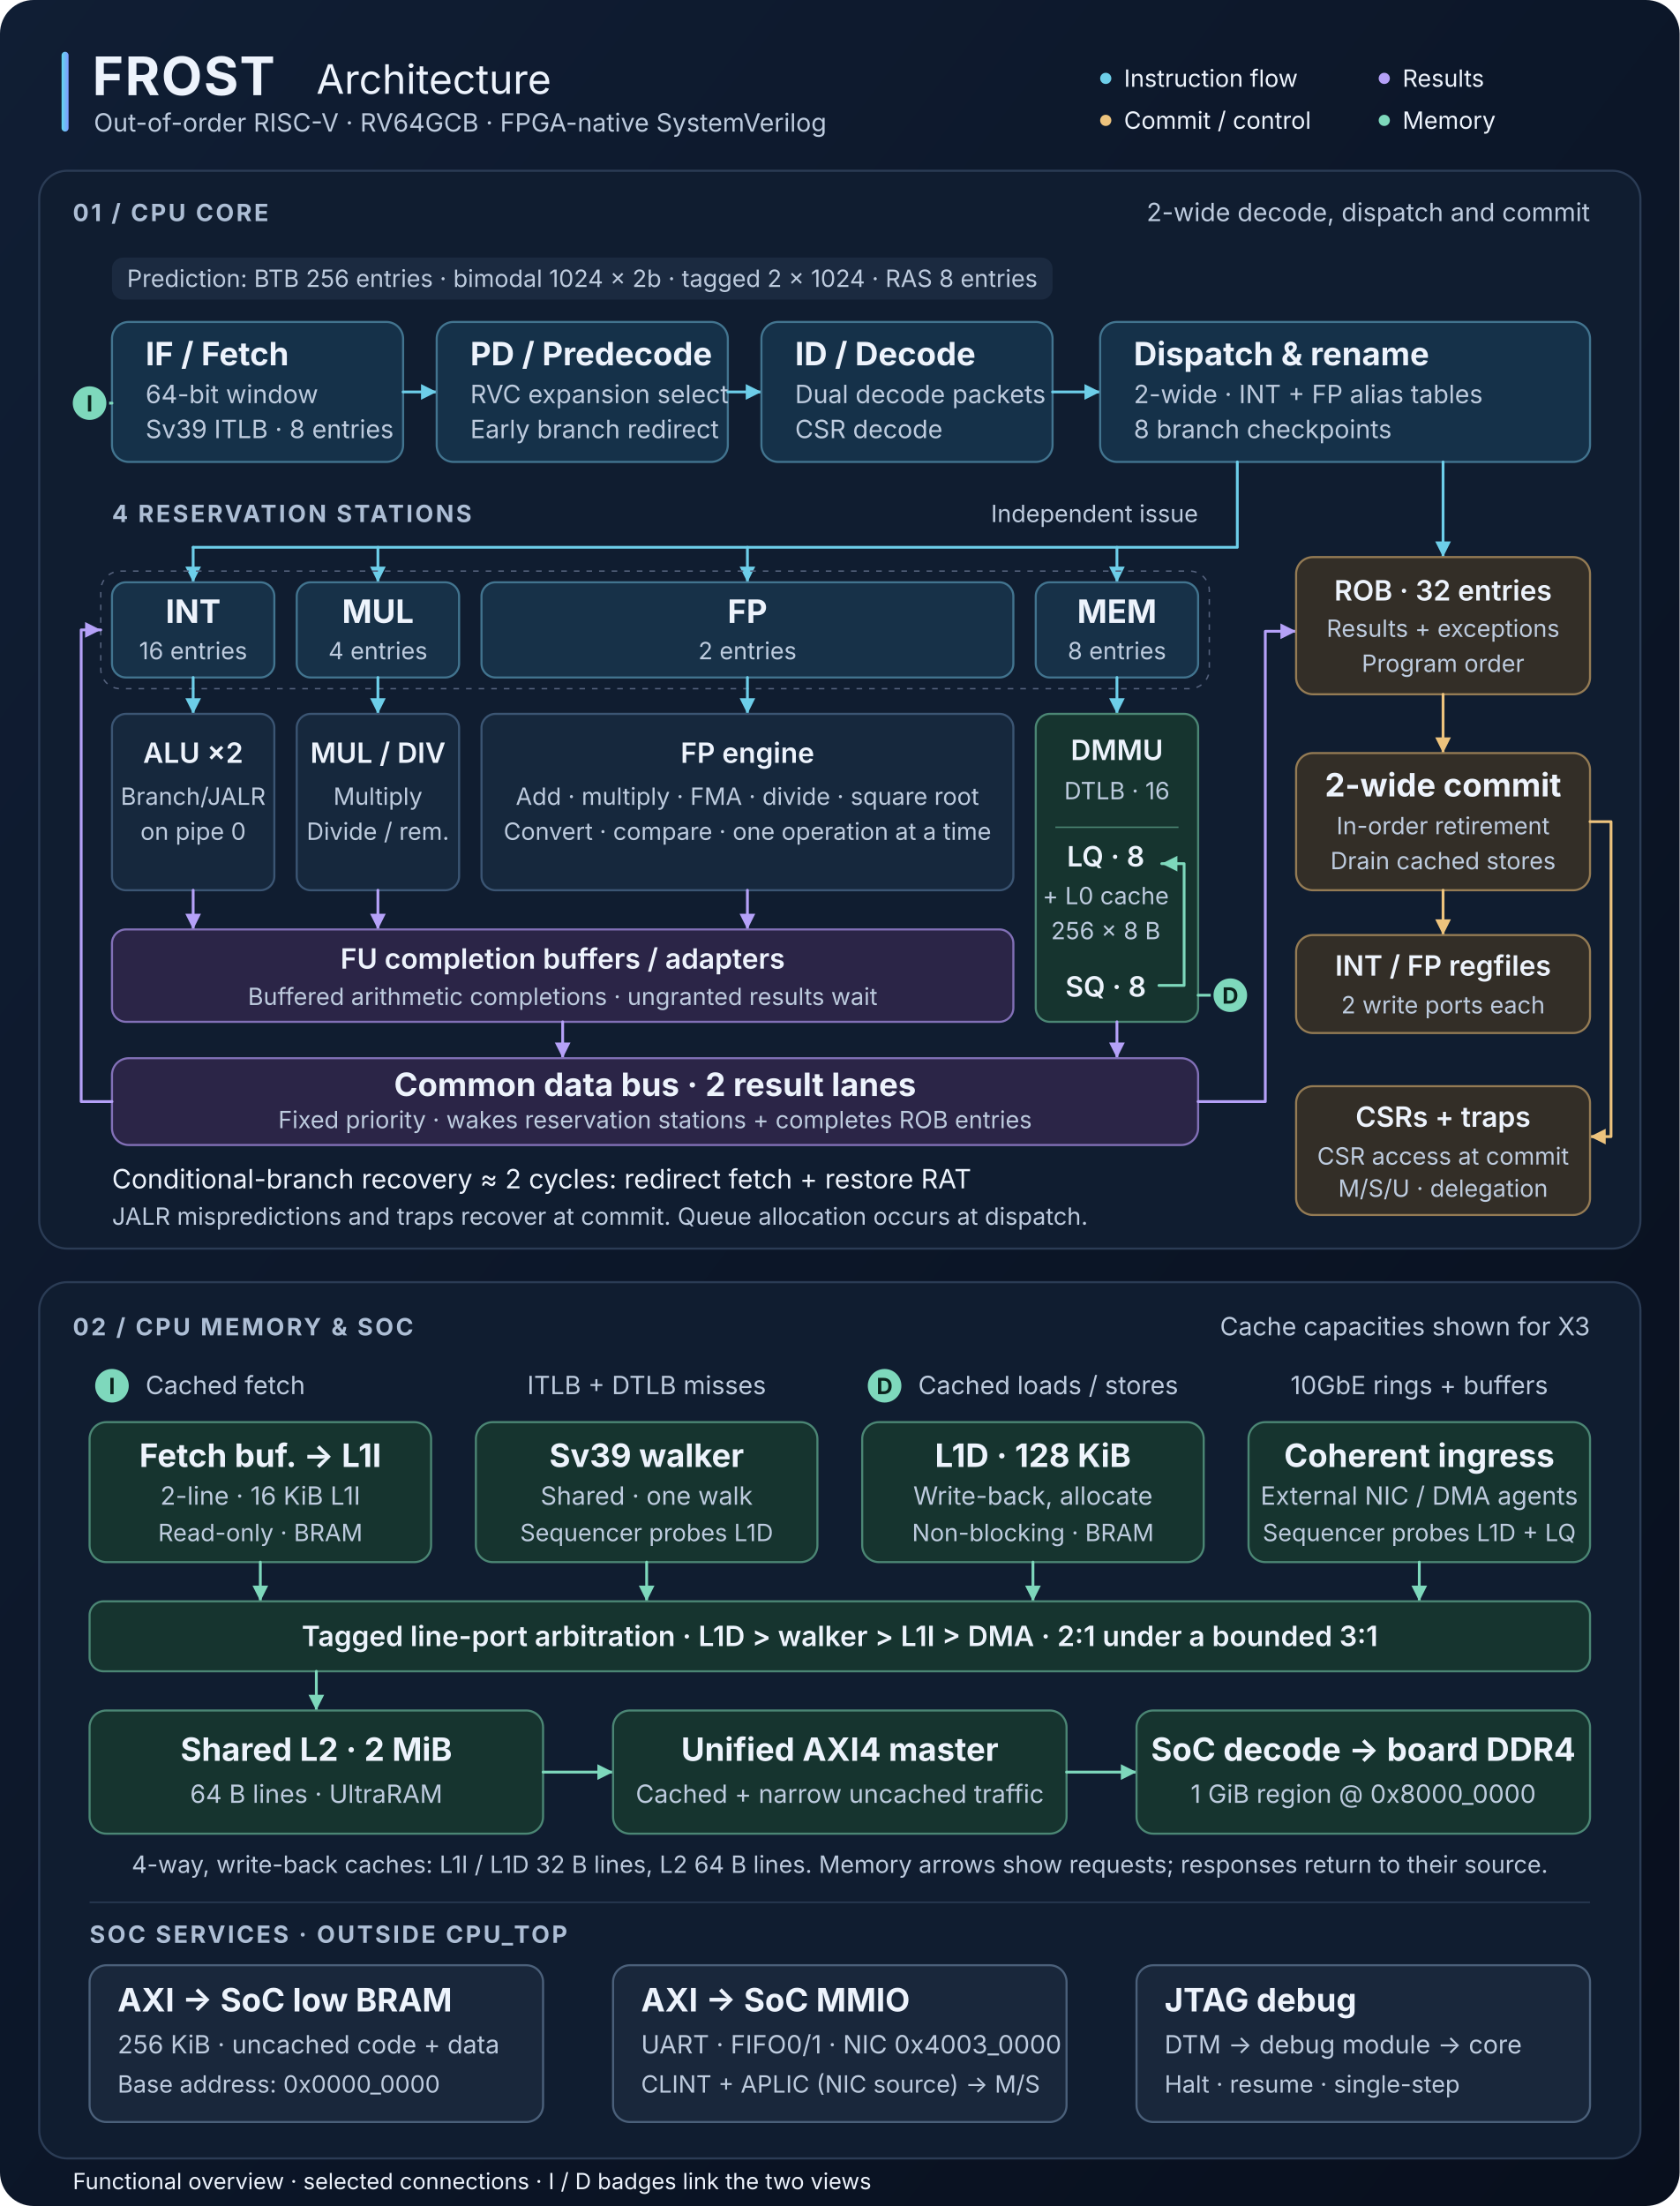
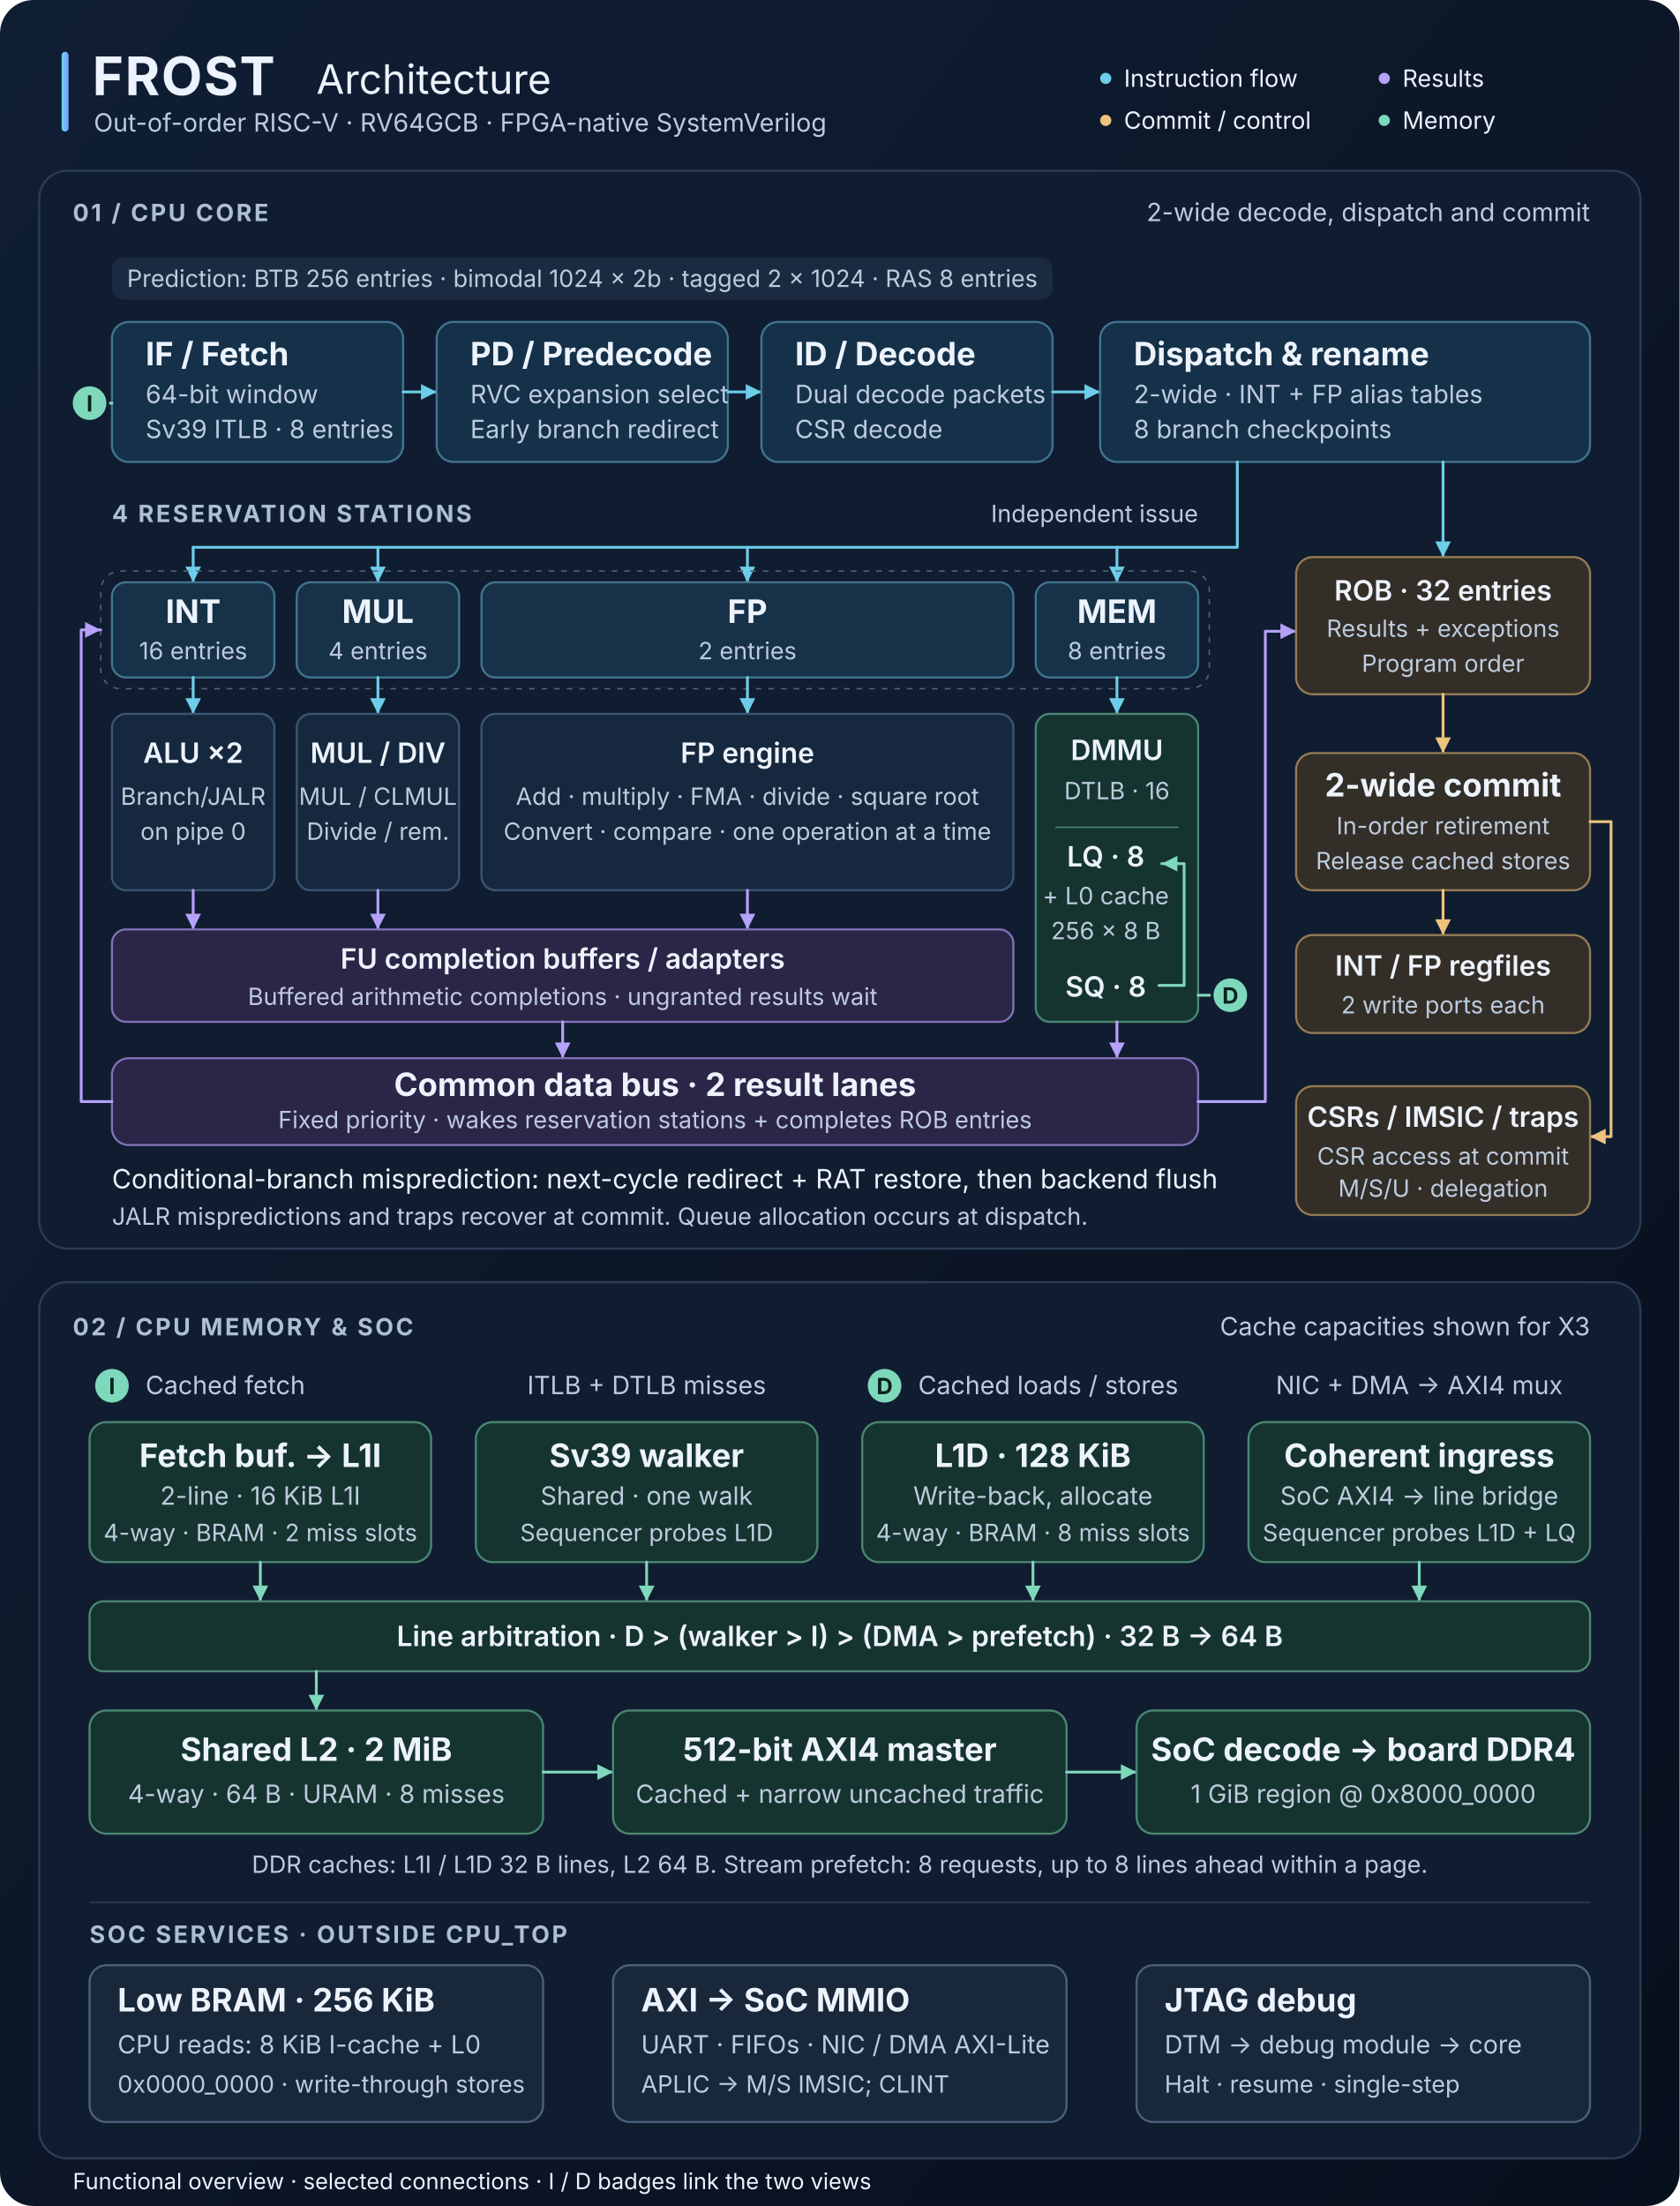
<svg xmlns="http://www.w3.org/2000/svg" width="1200" height="1576" viewBox="0 0 1200 1576" role="img" aria-labelledby="title desc">
  <defs>
    <linearGradient id="background" x2="1" y2="1">
      <stop stop-color="#101e34" />
      <stop offset="1" stop-color="#080f1d" />
    </linearGradient>
    <linearGradient id="header-accent">
      <stop stop-color="#62d8ef" />
      <stop offset="1" stop-color="#7f9cff" />
    </linearGradient>
    <marker id="flow-arrow" viewBox="0 0 10 10" refX="9" refY="5" markerWidth="7" markerHeight="7" orient="auto-start-reverse">
      <path d="M 1 1 L 9 5 L 1 9 Z" fill="#6dcee9" />
    </marker>
    <marker id="result-arrow" viewBox="0 0 10 10" refX="9" refY="5" markerWidth="7" markerHeight="7" orient="auto-start-reverse">
      <path d="M 1 1 L 9 5 L 1 9 Z" fill="#b5a1f8" />
    </marker>
    <marker id="commit-arrow" viewBox="0 0 10 10" refX="9" refY="5" markerWidth="7" markerHeight="7" orient="auto-start-reverse">
      <path d="M 1 1 L 9 5 L 1 9 Z" fill="#edc37d" />
    </marker>
    <marker id="memory-arrow" viewBox="0 0 10 10" refX="9" refY="5" markerWidth="7" markerHeight="7" orient="auto-start-reverse">
      <path d="M 1 1 L 9 5 L 1 9 Z" fill="#7ed8bc" />
    </marker>
    <style>
      text { font-family: -apple-system, BlinkMacSystemFont, "Segoe UI", sans-serif; fill: #edf3fc; }
      .heading { font-size: 23px; font-weight: 650; }
      .label { font-size: 20px; font-weight: 600; }
      .body { font-size: 18px; fill: #bdcbde; }
      .small { font-size: 17px; fill: #bdcbde; }
      .section { font-size: 17px; font-weight: 650; letter-spacing: 1.6px; fill: #adbed5; }
      .center { text-anchor: middle; }
      .panel { fill: #101d30; stroke: #2b3c55; stroke-width: 1.5; }
      .front { fill: #153149; stroke: #42748f; stroke-width: 1.5; }
      .station { fill: #173148; stroke: #42748f; stroke-width: 1.5; }
      .execution { fill: #16283d; stroke: #3b5573; stroke-width: 1.5; }
      .result { fill: #2b2547; stroke: #8270b7; stroke-width: 1.5; }
      .retire { fill: #332e27; stroke: #947b54; stroke-width: 1.5; }
      .memory { fill: #16342f; stroke: #4b8674; stroke-width: 1.5; }
      .system { fill: #19273b; stroke: #4b607a; stroke-width: 1.5; }
      .flow { fill: none; stroke: #6dcee9; stroke-width: 2; stroke-linejoin: round; stroke-linecap: round; }
      .broadcast { fill: none; stroke: #b5a1f8; stroke-width: 2; stroke-linejoin: round; stroke-linecap: round; }
      .commit { fill: none; stroke: #edc37d; stroke-width: 2; stroke-linejoin: round; stroke-linecap: round; }
      .memlink { fill: none; stroke: #7ed8bc; stroke-width: 2; stroke-linejoin: round; stroke-linecap: round; }
      .port { fill: #7ed8bc; stroke: #101d30; stroke-width: 2; }
      .port-text { font-size: 16px; font-weight: 750; fill: #0a221c; text-anchor: middle; }
    </style>
  </defs>
  <rect width="1200" height="1576" rx="24" fill="url(#background)" />
  <rect x="44" y="37" width="5" height="57" rx="2.5" fill="url(#header-accent)" />
  <text x="66" y="68" font-size="38" font-weight="750" letter-spacing="1">FROST</text>
  <text x="226" y="67" font-size="29" fill="#cbd8eb">Architecture</text>
  <text x="67" y="94" class="body">Out-of-order RISC-V · RV64GCB · FPGA-native SystemVerilog</text>
  <g class="small">
    <circle cx="790" cy="56" r="4" fill="#6dcee9" />
    <text x="803" y="62">Instruction flow</text>
    <circle cx="989" cy="56" r="4" fill="#b5a1f8" />
    <text x="1002" y="62">Results</text>
    <circle cx="790" cy="86" r="4" fill="#edc37d" />
    <text x="803" y="92">Commit / control</text>
    <circle cx="989" cy="86" r="4" fill="#7ed8bc" />
    <text x="1002" y="92">Memory</text>
  </g>
  <rect x="28" y="122" width="1144" height="770" rx="20" class="panel" />
  <text x="52" y="158" class="section">01 / CPU CORE</text>
  <text x="1136" y="158" class="body" text-anchor="end">2-wide decode, dispatch and commit</text>
  <rect x="80" y="184" width="672" height="30" rx="8" fill="#1b2a40" />
  <text x="416" y="205" class="small center">Prediction: BTB 256 entries · bimodal 1024 × 2b · tagged 2 × 1024 · RAS 8 entries</text>
  <g id="front-end">
    <rect x="80" y="230" width="208" height="100" rx="12" class="front" />
    <text x="104" y="261" class="heading">IF / Fetch</text>
    <text x="104" y="288" class="body">64-bit window</text>
    <text x="104" y="313" class="body">Sv39 ITLB · 8 entries</text>
    <path d="M 288 280 H 312" class="flow" marker-end="url(#flow-arrow)" />
    <rect x="312" y="230" width="208" height="100" rx="12" class="front" />
    <text x="336" y="261" class="heading">PD / Predecode</text>
    <text x="336" y="288" class="body">RVC expansion select</text>
    <text x="336" y="313" class="body">Early branch redirect</text>
    <path d="M 520 280 H 544" class="flow" marker-end="url(#flow-arrow)" />
    <rect x="544" y="230" width="208" height="100" rx="12" class="front" />
    <text x="568" y="261" class="heading">ID / Decode</text>
    <text x="568" y="288" class="body">Dual decode packets</text>
    <text x="568" y="313" class="body">CSR decode</text>
    <path d="M 752 280 H 786" class="flow" marker-end="url(#flow-arrow)" />
    <rect x="786" y="230" width="350" height="100" rx="12" class="front" />
    <text x="810" y="261" class="heading">Dispatch &amp; rename</text>
    <text x="810" y="288" class="body">2-wide · INT + FP alias tables</text>
    <text x="810" y="313" class="body">8 branch checkpoints</text>
    <path d="M 80 288 H 65" class="memlink" />
    <circle cx="64" cy="288" r="13" class="port" />
    <text x="64" y="294" class="port-text">I</text>
  </g>
  <text x="80" y="373" class="section">4 RESERVATION STATIONS</text>
  <text x="856" y="373" class="small" text-anchor="end">Independent issue</text>
  <path d="M 884 330 V 391 H 138" class="flow" />
  <path d="M 1031 330 V 398" class="flow" marker-end="url(#flow-arrow)" />
  <g class="flow" marker-end="url(#flow-arrow)">
    <path d="M 138 391 V 416" />
    <path d="M 270 391 V 416" />
    <path d="M 534 391 V 416" />
    <path d="M 798 391 V 416" />
  </g>
  <rect x="72" y="408" width="792" height="84" rx="14" fill="none" stroke="#54617c" stroke-dasharray="4 5" />
  <g id="reservation-stations" class="center">
    <rect x="80" y="416" width="116" height="68" rx="10" class="station" />
    <text x="138" y="445" class="heading">INT</text>
    <text x="138" y="471" class="small">16 entries</text>
    <rect x="212" y="416" width="116" height="68" rx="10" class="station" />
    <text x="270" y="445" class="heading">MUL</text>
    <text x="270" y="471" class="small">4 entries</text>
    <rect x="344" y="416" width="380" height="68" rx="10" class="station" />
    <text x="534" y="445" class="heading">FP</text>
    <text x="534" y="471" class="small">2 entries</text>
    <rect x="740" y="416" width="116" height="68" rx="10" class="station" />
    <text x="798" y="445" class="heading">MEM</text>
    <text x="798" y="471" class="small">8 entries</text>
  </g>
  <g class="flow" marker-end="url(#flow-arrow)">
    <path d="M 138 484 V 510" />
    <path d="M 270 484 V 510" />
    <path d="M 534 484 V 510" />
    <path d="M 798 484 V 510" />
  </g>
  <g id="execution" class="center">
    <rect x="80" y="510" width="116" height="126" rx="10" class="execution" />
    <text x="138" y="545" class="label">ALU ×2</text>
    <text x="138" y="575" class="small">Branch/JALR</text>
    <text x="138" y="600" class="small">on pipe 0</text>
    <rect x="212" y="510" width="116" height="126" rx="10" class="execution" />
    <text x="270" y="545" class="label">MUL / DIV</text>
-     <text x="270" y="575" class="small">Multiply</text>
+     <text x="270" y="575" class="small">MUL / CLMUL</text>
    <text x="270" y="600" class="small">Divide / rem.</text>
    <rect x="344" y="510" width="380" height="126" rx="10" class="execution" />
    <text x="534" y="545" class="label">FP engine</text>
    <text x="534" y="575" class="small">Add · multiply · FMA · divide · square root</text>
    <text x="534" y="600" class="small">Convert · compare · one operation at a time</text>
    <rect x="740" y="510" width="116" height="220" rx="10" class="memory" />
    <text x="798" y="543" class="label">DMMU</text>
    <text x="798" y="571" class="small">DTLB · 16</text>
    <path d="M 754 591 H 842" stroke="#4b8674" />
    <text x="790" y="619" class="label">LQ · 8</text>
    <text x="790" y="646" class="small">+ L0 cache</text>
    <text x="790" y="671" class="small">256 × 8 B</text>
    <text x="790" y="712" class="label">SQ · 8</text>
    <path d="M 828 704 H 846 V 617 H 830" class="memlink" marker-end="url(#memory-arrow)" />
  </g>
  <path d="M 856 711 H 879" class="memlink" />
  <circle cx="879" cy="711" r="13" class="port" />
  <text x="879" y="717" class="port-text">D</text>
  <g class="broadcast" marker-end="url(#result-arrow)">
    <path d="M 138 636 V 664" />
    <path d="M 270 636 V 664" />
    <path d="M 534 636 V 664" />
  </g>
  <rect x="80" y="664" width="644" height="66" rx="10" class="result" />
  <text x="402" y="692" class="label center">FU completion buffers / adapters</text>
  <text x="402" y="718" class="small center">Buffered arithmetic completions · ungranted results wait</text>
  <path d="M 402 730 V 756" class="broadcast" marker-end="url(#result-arrow)" />
  <path d="M 798 730 V 756" class="broadcast" marker-end="url(#result-arrow)" />
  <rect x="80" y="756" width="776" height="62" rx="12" class="result" />
  <text x="468" y="783" class="heading center">Common data bus · 2 result lanes</text>
  <text x="468" y="806" class="small center">Fixed priority · wakes reservation stations + completes ROB entries</text>
  <path d="M 80 787 H 58 V 450 H 72" class="broadcast" marker-end="url(#result-arrow)" />
  <path d="M 856 787 H 904 V 451 H 926" class="broadcast" marker-end="url(#result-arrow)" />
  <g id="retirement" class="center">
    <rect x="926" y="398" width="210" height="98" rx="12" class="retire" />
    <text x="1031" y="429" class="label">ROB · 32 entries</text>
    <text x="1031" y="455" class="small">Results + exceptions</text>
    <text x="1031" y="480" class="small">Program order</text>
    <path d="M 1031 496 V 538" class="commit" marker-end="url(#commit-arrow)" />
    <rect x="926" y="538" width="210" height="98" rx="12" class="retire" />
    <text x="1031" y="569" class="heading">2-wide commit</text>
    <text x="1031" y="596" class="small">In-order retirement</text>
-     <text x="1031" y="621" class="small">Drain cached stores</text>
+     <text x="1031" y="621" class="small">Release cached stores</text>
    <path d="M 1031 636 V 668" class="commit" marker-end="url(#commit-arrow)" />
    <rect x="926" y="668" width="210" height="70" rx="12" class="retire" />
    <text x="1031" y="697" class="label">INT / FP regfiles</text>
    <text x="1031" y="724" class="small">2 write ports each</text>
    <path d="M 1136 587 H 1151 V 812 H 1136" class="commit" marker-end="url(#commit-arrow)" />
    <rect x="926" y="776" width="210" height="92" rx="12" class="retire" />
-     <text x="1031" y="805" class="label">CSRs + traps</text>
+     <text x="1031" y="805" class="label">CSRs / IMSIC / traps</text>
    <text x="1031" y="832" class="small">CSR access at commit</text>
    <text x="1031" y="855" class="small">M/S/U · delegation</text>
  </g>
-   <text x="80" y="849" font-size="19" fill="#edc37d">Conditional-branch recovery ≈ 2 cycles: redirect fetch + restore RAT</text>
+   <text x="80" y="849" font-size="19" fill="#edc37d">Conditional-branch misprediction: next-cycle redirect + RAT restore, then backend flush</text>
  <text x="80" y="875" class="small">JALR mispredictions and traps recover at commit. Queue allocation occurs at dispatch.</text>
  <rect x="28" y="916" width="1144" height="626" rx="20" class="panel" />
  <text x="52" y="954" class="section">02 / CPU MEMORY &amp; SOC</text>
  <text x="1136" y="954" class="body" text-anchor="end">Cache capacities shown for X3</text>
  <circle cx="80" cy="990" r="13" class="port" />
  <text x="80" y="996" class="port-text">I</text>
  <text x="104" y="996" class="body">Cached fetch</text>
  <text x="462" y="996" class="body center">ITLB + DTLB misses</text>
  <circle cx="632" cy="990" r="13" class="port" />
  <text x="632" y="996" class="port-text">D</text>
  <text x="656" y="996" class="body">Cached loads / stores</text>
-   <text x="1014" y="996" class="body center">10GbE rings + buffers</text>
+   <text x="1014" y="996" class="body center">NIC + DMA → AXI4 mux</text>
  <g id="l1-and-walker" class="center">
    <rect x="64" y="1016" width="244" height="100" rx="12" class="memory" />
    <text x="186" y="1048" class="heading">Fetch buf. → L1I</text>
    <text x="186" y="1075" class="body">2-line · 16 KiB L1I</text>
-     <text x="186" y="1101" class="small">Read-only · BRAM</text>
+     <text x="186" y="1101" class="small">4-way · BRAM · 2 miss slots</text>
    <rect x="340" y="1016" width="244" height="100" rx="12" class="memory" />
    <text x="462" y="1048" class="heading">Sv39 walker</text>
    <text x="462" y="1075" class="body">Shared · one walk</text>
    <text x="462" y="1101" class="small">Sequencer probes L1D</text>
    <rect x="616" y="1016" width="244" height="100" rx="12" class="memory" />
    <text x="738" y="1048" class="heading">L1D · 128 KiB</text>
    <text x="738" y="1075" class="body">Write-back, allocate</text>
-     <text x="738" y="1101" class="small">Non-blocking · BRAM</text>
+     <text x="738" y="1101" class="small">4-way · BRAM · 8 miss slots</text>
    <rect x="892" y="1016" width="244" height="100" rx="12" class="memory" />
    <text x="1014" y="1048" class="heading">Coherent ingress</text>
-     <text x="1014" y="1075" class="body">External NIC / DMA agents</text>
+     <text x="1014" y="1075" class="body">SoC AXI4 → line bridge</text>
    <text x="1014" y="1101" class="small">Sequencer probes L1D + LQ</text>
  </g>
  <g class="memlink" marker-end="url(#memory-arrow)">
    <path d="M 186 1116 V 1144" />
    <path d="M 462 1116 V 1144" />
    <path d="M 738 1116 V 1144" />
    <path d="M 1014 1116 V 1144" />
  </g>
  <rect x="64" y="1144" width="1072" height="50" rx="10" class="memory" />
-   <text x="600" y="1176" class="label center">Tagged line-port arbitration · L1D &gt; walker &gt; L1I &gt; DMA · 2:1 under a bounded 3:1</text>
+   <text x="600" y="1176" class="label center">Line arbitration · D &gt; (walker &gt; I) &gt; (DMA &gt; prefetch) · 32 B → 64 B</text>
  <path d="M 226 1194 V 1222" class="memlink" marker-end="url(#memory-arrow)" />
  <g id="l2-and-ddr" class="center">
    <rect x="64" y="1222" width="324" height="88" rx="12" class="memory" />
    <text x="226" y="1258" class="heading">Shared L2 · 2 MiB</text>
-     <text x="226" y="1288" class="body">64 B lines · UltraRAM</text>
+     <text x="226" y="1288" class="body">4-way · 64 B · URAM · 8 misses</text>
    <path d="M 388 1266 H 438" class="memlink" marker-end="url(#memory-arrow)" />
    <rect x="438" y="1222" width="324" height="88" rx="12" class="memory" />
-     <text x="600" y="1258" class="heading">Unified AXI4 master</text>
+     <text x="600" y="1258" class="heading">512-bit AXI4 master</text>
    <text x="600" y="1288" class="body">Cached + narrow uncached traffic</text>
    <path d="M 762 1266 H 812" class="memlink" marker-end="url(#memory-arrow)" />
    <rect x="812" y="1222" width="324" height="88" rx="12" class="memory" />
    <text x="974" y="1258" class="heading">SoC decode → board DDR4</text>
    <text x="974" y="1288" class="body">1 GiB region @ 0x8000_0000</text>
  </g>
-   <text x="600" y="1338" class="small center">4-way, write-back caches: L1I / L1D 32 B lines, L2 64 B lines. Memory arrows show requests; responses return to their source.</text>
+   <text x="600" y="1338" class="small center">DDR caches: L1I / L1D 32 B lines, L2 64 B. Stream prefetch: 8 requests, up to 8 lines ahead within a page.</text>
  <path d="M 64 1359 H 1136" stroke="#2b3c55" />
  <text x="64" y="1388" class="section">SOC SERVICES · OUTSIDE CPU_TOP</text>
  <g id="system-services">
    <rect x="64" y="1404" width="324" height="112" rx="12" class="system" />
-     <text x="84" y="1437" class="heading">AXI → SoC low BRAM</text>
-     <text x="84" y="1467" class="body">256 KiB · uncached code + data</text>
-     <text x="84" y="1495" class="small">Base address: 0x0000_0000</text>
+     <text x="84" y="1437" class="heading">Low BRAM · 256 KiB</text>
+     <text x="84" y="1467" class="body">CPU reads: 8 KiB I-cache + L0</text>
+     <text x="84" y="1495" class="small">0x0000_0000 · write-through stores</text>
    <rect x="438" y="1404" width="324" height="112" rx="12" class="system" />
    <text x="458" y="1437" class="heading">AXI → SoC MMIO</text>
-     <text x="458" y="1467" class="body">UART · FIFO0/1 · NIC 0x4003_0000</text>
-     <text x="458" y="1495" class="small">CLINT + APLIC (NIC source) → M/S</text>
+     <text x="458" y="1467" class="body">UART · FIFOs · NIC / DMA AXI-Lite</text>
+     <text x="458" y="1495" class="small">APLIC → M/S IMSIC; CLINT</text>
    <rect x="812" y="1404" width="324" height="112" rx="12" class="system" />
    <text x="832" y="1437" class="heading">JTAG debug</text>
    <text x="832" y="1467" class="body">DTM → debug module → core</text>
    <text x="832" y="1495" class="small">Halt · resume · single-step</text>
  </g>
  <text x="52" y="1564" font-size="16" fill="#a9bad0">Functional overview · selected connections · I / D badges link the two views</text>
</svg>
